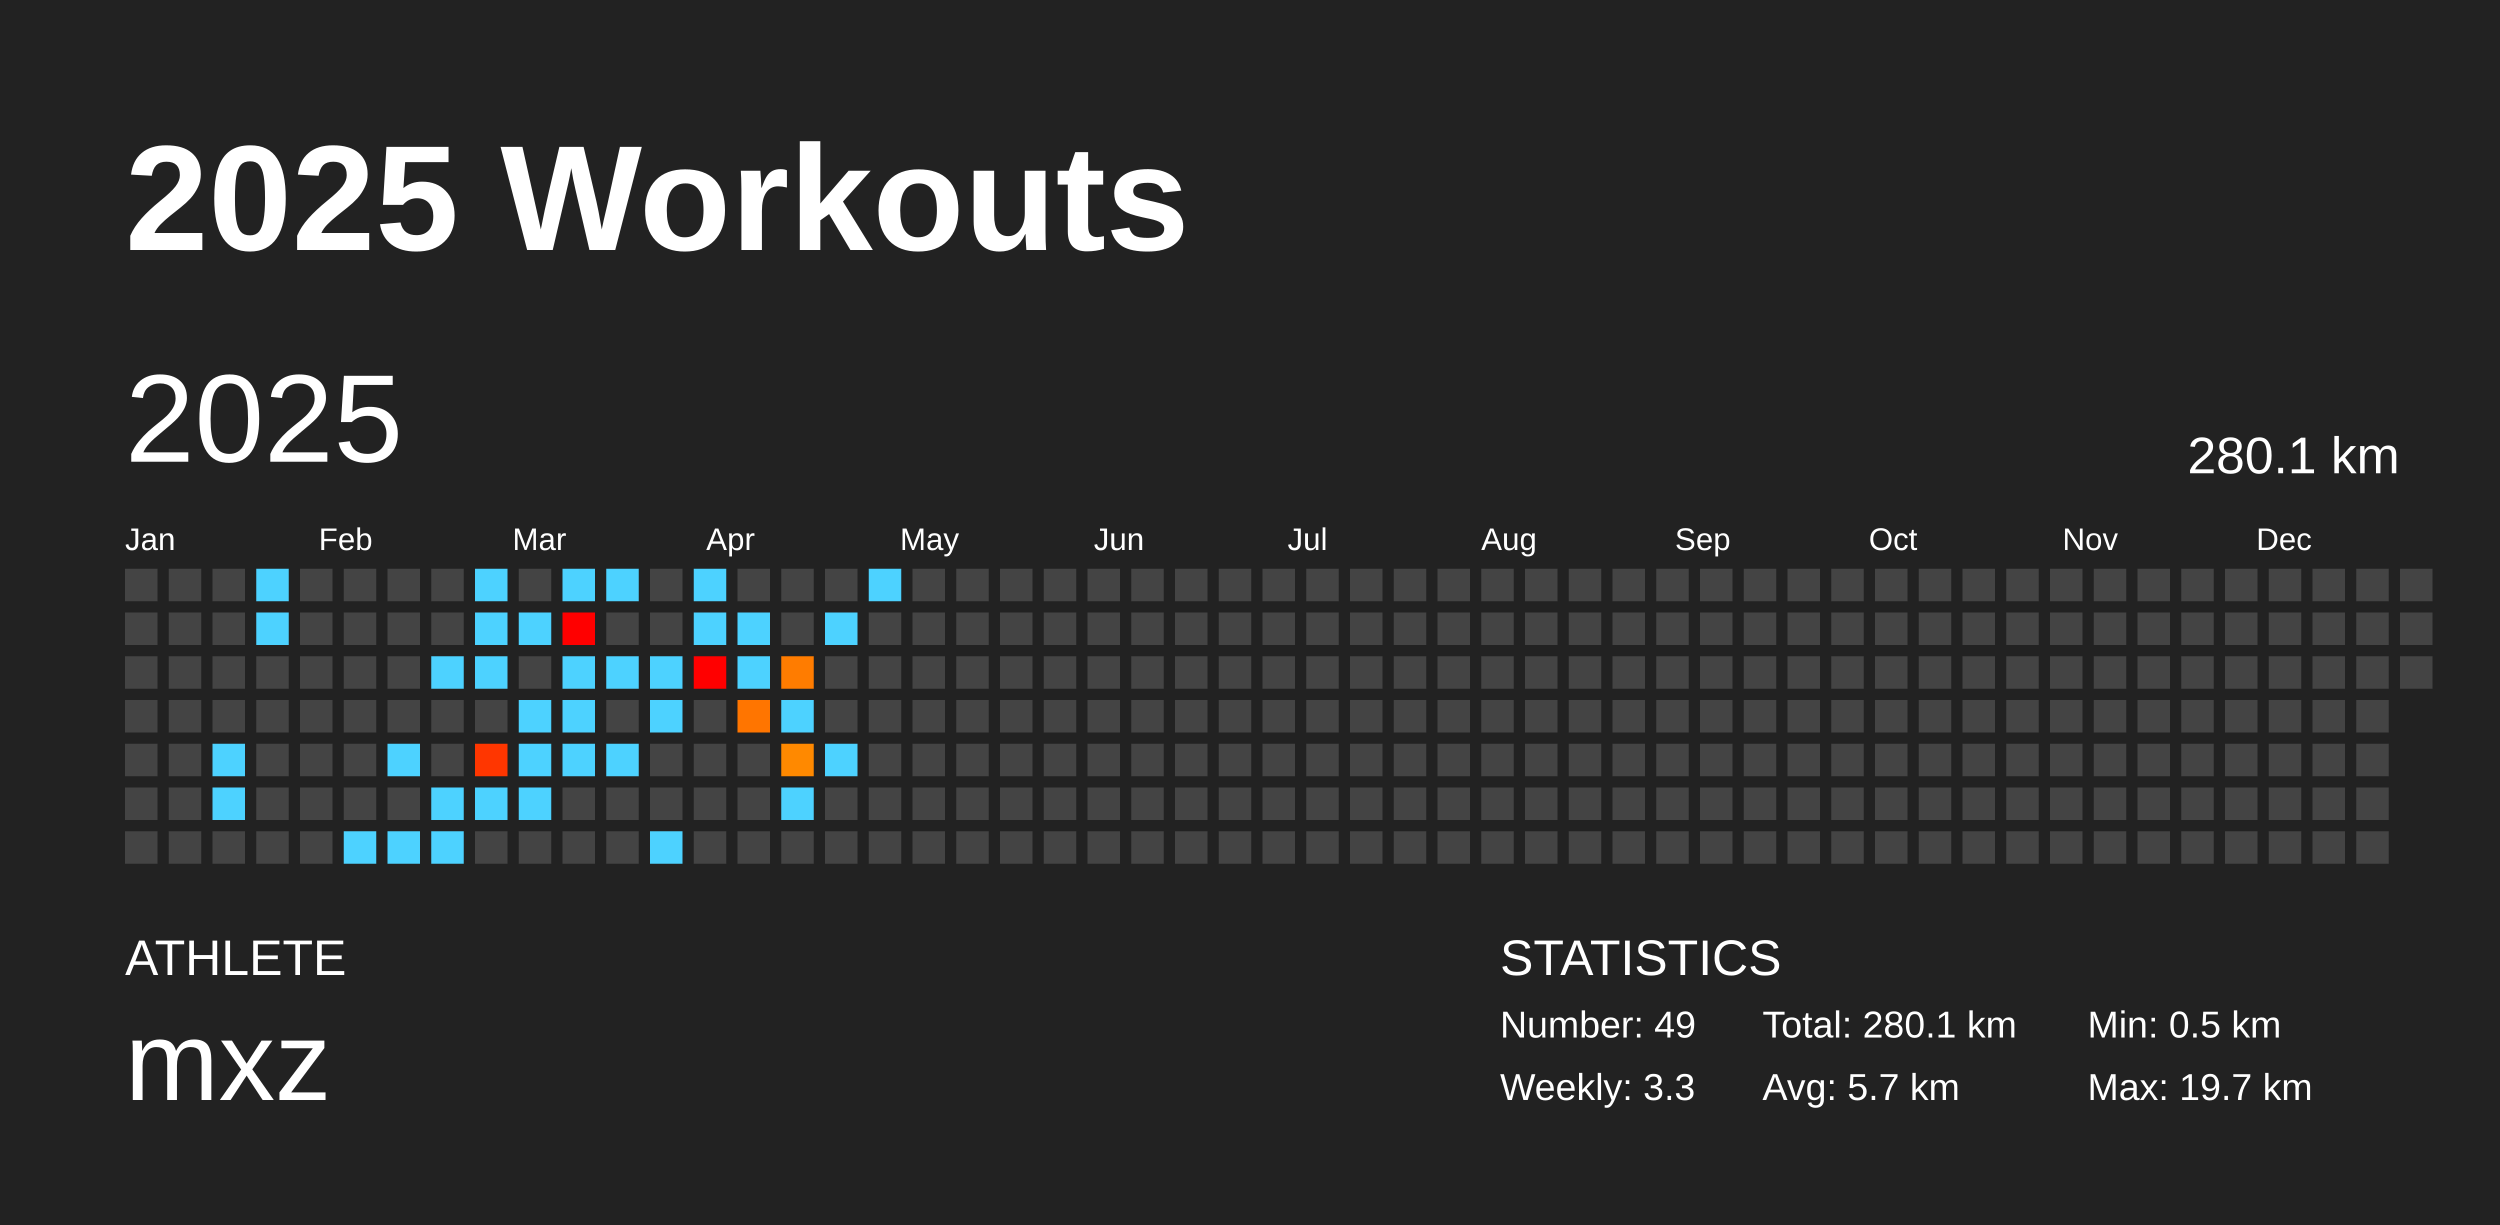
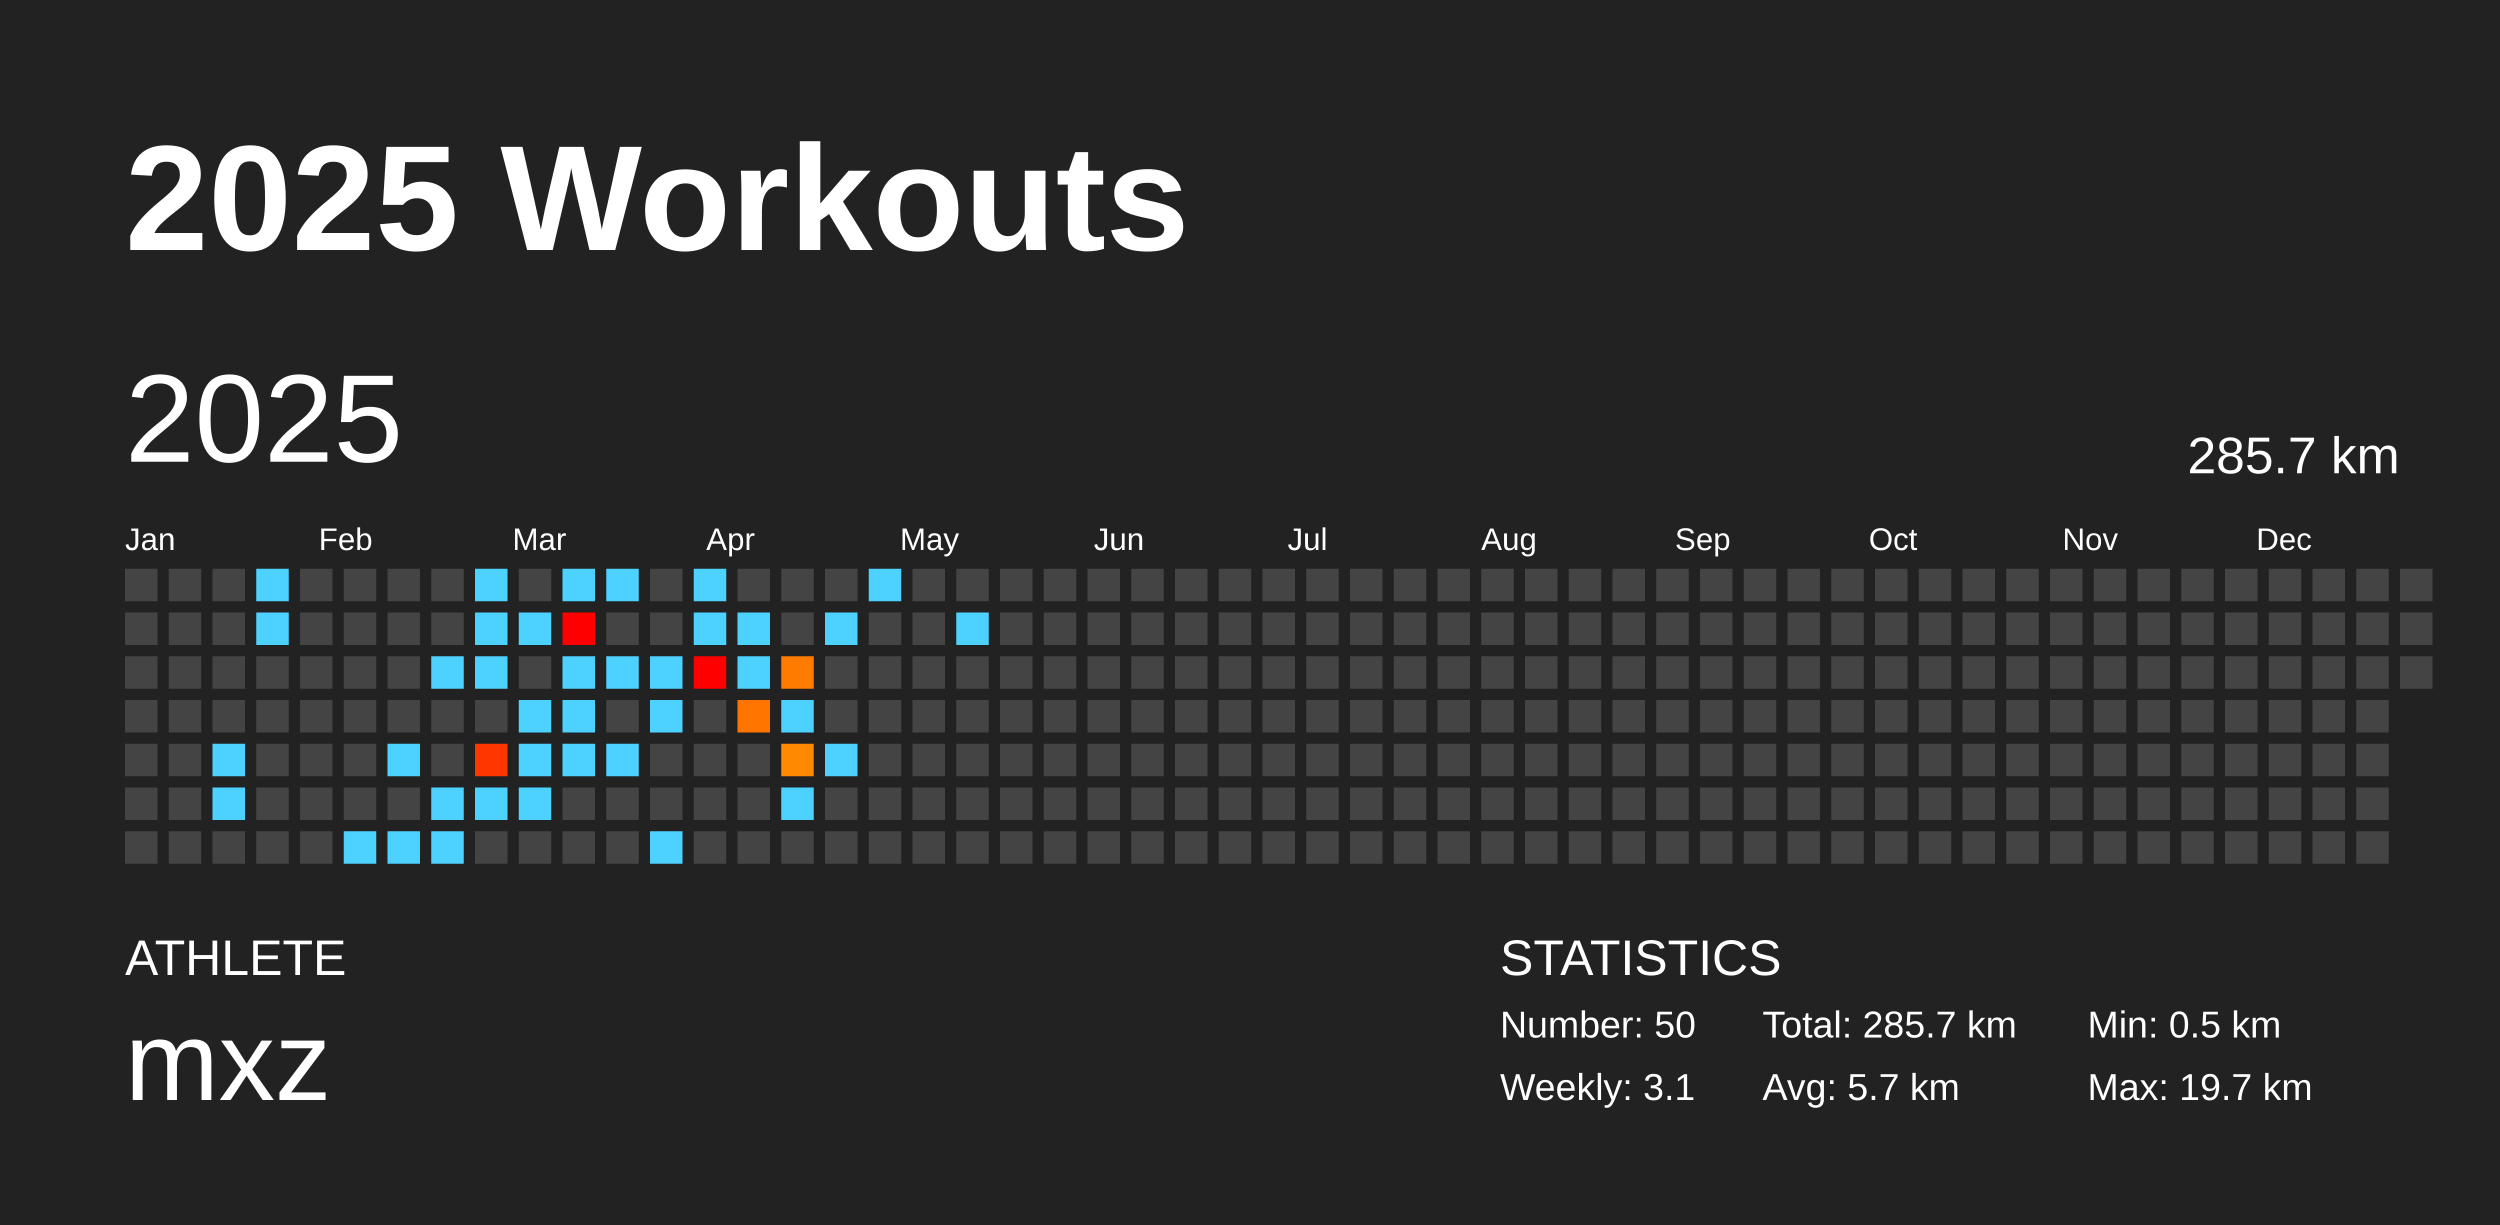
<svg xmlns="http://www.w3.org/2000/svg" baseProfile="full" height="98mm" version="1.1" viewBox="0,0,200,98" width="200mm">
  <defs />
  <rect fill="#222222" height="98" width="200" x="0" y="0" />
  <text fill="#FFFFFF" style="font-size:12px; font-family:Arial; font-weight:bold;" x="10" y="20">2025 Workouts</text>
  <text fill="#FFFFFF" style="font-size:4px; font-family:Arial" x="10" y="78">ATHLETE</text>
  <text fill="#FFFFFF" style="font-size:9px; font-family:Arial" x="10" y="88">mxz</text>
  <text fill="#FFFFFF" style="font-size:4px; font-family:Arial" x="120" y="78">STATISTICS</text>
-   <text fill="#FFFFFF" style="font-size:3px; font-family:Arial" x="120" y="83">Number: 49</text>
-   <text fill="#FFFFFF" style="font-size:3px; font-family:Arial" x="120" y="88">Weekly: 3.3</text>
-   <text fill="#FFFFFF" style="font-size:3px; font-family:Arial" x="141" y="83">Total: 280.1 km</text>
+   <text fill="#FFFFFF" style="font-size:3px; font-family:Arial" x="120" y="83">Number: 50</text>
+   <text fill="#FFFFFF" style="font-size:3px; font-family:Arial" x="120" y="88">Weekly: 3.1</text>
+   <text fill="#FFFFFF" style="font-size:3px; font-family:Arial" x="141" y="83">Total: 285.7 km</text>
  <text fill="#FFFFFF" style="font-size:3px; font-family:Arial" x="141" y="88">Avg: 5.7 km</text>
  <text fill="#FFFFFF" style="font-size:3px; font-family:Arial" x="167" y="83">Min: 0.5 km</text>
  <text fill="#FFFFFF" style="font-size:3px; font-family:Arial" x="167" y="88">Max: 19.7 km</text>
  <text dominant-baseline="hanging" fill="#FFFFFF" style="font-size:10.0px; font-family:Arial;" x="10" y="30">2025</text>
-   <text dominant-baseline="hanging" fill="#FFFFFF" style="font-size:4.125px; font-family:Arial;" x="175" y="35">280.1 km</text>
+   <text dominant-baseline="hanging" fill="#FFFFFF" style="font-size:4.125px; font-family:Arial;" x="175" y="35">285.7 km</text>
  <text fill="#FFFFFF" style="font-size:2.5px; font-family:Arial" x="10.0" y="44">Jan</text>
  <text fill="#FFFFFF" style="font-size:2.5px; font-family:Arial" x="25.5" y="44">Feb</text>
  <text fill="#FFFFFF" style="font-size:2.5px; font-family:Arial" x="41.0" y="44">Mar</text>
  <text fill="#FFFFFF" style="font-size:2.5px; font-family:Arial" x="56.5" y="44">Apr</text>
  <text fill="#FFFFFF" style="font-size:2.5px; font-family:Arial" x="72.0" y="44">May</text>
  <text fill="#FFFFFF" style="font-size:2.5px; font-family:Arial" x="87.5" y="44">Jun</text>
  <text fill="#FFFFFF" style="font-size:2.5px; font-family:Arial" x="103.0" y="44">Jul</text>
  <text fill="#FFFFFF" style="font-size:2.5px; font-family:Arial" x="118.5" y="44">Aug</text>
  <text fill="#FFFFFF" style="font-size:2.5px; font-family:Arial" x="134.0" y="44">Sep</text>
  <text fill="#FFFFFF" style="font-size:2.5px; font-family:Arial" x="149.5" y="44">Oct</text>
  <text fill="#FFFFFF" style="font-size:2.5px; font-family:Arial" x="165.0" y="44">Nov</text>
  <text fill="#FFFFFF" style="font-size:2.5px; font-family:Arial" x="180.5" y="44">Dec</text>
  <rect fill="#444444" height="2.6" width="2.6" x="10.0" y="45.5" />
  <rect fill="#444444" height="2.6" width="2.6" x="10.0" y="49.0" />
  <rect fill="#444444" height="2.6" width="2.6" x="10.0" y="52.5" />
  <rect fill="#444444" height="2.6" width="2.6" x="10.0" y="56.0" />
  <rect fill="#444444" height="2.6" width="2.6" x="10.0" y="59.5" />
  <rect fill="#444444" height="2.6" width="2.6" x="10.0" y="63.0" />
  <rect fill="#444444" height="2.6" width="2.6" x="10.0" y="66.5" />
  <rect fill="#444444" height="2.6" width="2.6" x="13.5" y="45.5" />
  <rect fill="#444444" height="2.6" width="2.6" x="13.5" y="49.0" />
  <rect fill="#444444" height="2.6" width="2.6" x="13.5" y="52.5" />
  <rect fill="#444444" height="2.6" width="2.6" x="13.5" y="56.0" />
  <rect fill="#444444" height="2.6" width="2.6" x="13.5" y="59.5" />
  <rect fill="#444444" height="2.6" width="2.6" x="13.5" y="63.0" />
  <rect fill="#444444" height="2.6" width="2.6" x="13.5" y="66.5" />
  <rect fill="#444444" height="2.6" width="2.6" x="17.0" y="45.5" />
  <rect fill="#444444" height="2.6" width="2.6" x="17.0" y="49.0" />
  <rect fill="#444444" height="2.6" width="2.6" x="17.0" y="52.5" />
  <rect fill="#444444" height="2.6" width="2.6" x="17.0" y="56.0" />
  <rect fill="#4dd2ff" height="2.6" width="2.6" x="17.0" y="59.5" />
  <rect fill="#4dd2ff" height="2.6" width="2.6" x="17.0" y="63.0" />
  <rect fill="#444444" height="2.6" width="2.6" x="17.0" y="66.5" />
  <rect fill="#4dd2ff" height="2.6" width="2.6" x="20.5" y="45.5" />
  <rect fill="#4dd2ff" height="2.6" width="2.6" x="20.5" y="49.0" />
  <rect fill="#444444" height="2.6" width="2.6" x="20.5" y="52.5" />
  <rect fill="#444444" height="2.6" width="2.6" x="20.5" y="56.0" />
  <rect fill="#444444" height="2.6" width="2.6" x="20.5" y="59.5" />
  <rect fill="#444444" height="2.6" width="2.6" x="20.5" y="63.0" />
  <rect fill="#444444" height="2.6" width="2.6" x="20.5" y="66.5" />
  <rect fill="#444444" height="2.6" width="2.6" x="24.0" y="45.5" />
  <rect fill="#444444" height="2.6" width="2.6" x="24.0" y="49.0" />
  <rect fill="#444444" height="2.6" width="2.6" x="24.0" y="52.5" />
  <rect fill="#444444" height="2.6" width="2.6" x="24.0" y="56.0" />
  <rect fill="#444444" height="2.6" width="2.6" x="24.0" y="59.5" />
  <rect fill="#444444" height="2.6" width="2.6" x="24.0" y="63.0" />
  <rect fill="#444444" height="2.6" width="2.6" x="24.0" y="66.5" />
  <rect fill="#444444" height="2.6" width="2.6" x="27.5" y="45.5" />
  <rect fill="#444444" height="2.6" width="2.6" x="27.5" y="49.0" />
  <rect fill="#444444" height="2.6" width="2.6" x="27.5" y="52.5" />
  <rect fill="#444444" height="2.6" width="2.6" x="27.5" y="56.0" />
  <rect fill="#444444" height="2.6" width="2.6" x="27.5" y="59.5" />
  <rect fill="#444444" height="2.6" width="2.6" x="27.5" y="63.0" />
  <rect fill="#4dd2ff" height="2.6" width="2.6" x="27.5" y="66.5" />
  <rect fill="#444444" height="2.6" width="2.6" x="31.0" y="45.5" />
  <rect fill="#444444" height="2.6" width="2.6" x="31.0" y="49.0" />
  <rect fill="#444444" height="2.6" width="2.6" x="31.0" y="52.5" />
  <rect fill="#444444" height="2.6" width="2.6" x="31.0" y="56.0" />
  <rect fill="#4dd2ff" height="2.6" width="2.6" x="31.0" y="59.5" />
  <rect fill="#444444" height="2.6" width="2.6" x="31.0" y="63.0" />
  <rect fill="#4dd2ff" height="2.6" width="2.6" x="31.0" y="66.5" />
  <rect fill="#444444" height="2.6" width="2.6" x="34.5" y="45.5" />
  <rect fill="#444444" height="2.6" width="2.6" x="34.5" y="49.0" />
  <rect fill="#4dd2ff" height="2.6" width="2.6" x="34.5" y="52.5" />
  <rect fill="#444444" height="2.6" width="2.6" x="34.5" y="56.0" />
  <rect fill="#444444" height="2.6" width="2.6" x="34.5" y="59.5" />
  <rect fill="#4dd2ff" height="2.6" width="2.6" x="34.5" y="63.0" />
  <rect fill="#4dd2ff" height="2.6" width="2.6" x="34.5" y="66.5" />
  <rect fill="#4dd2ff" height="2.6" width="2.6" x="38.0" y="45.5" />
  <rect fill="#4dd2ff" height="2.6" width="2.6" x="38.0" y="49.0" />
  <rect fill="#4dd2ff" height="2.6" width="2.6" x="38.0" y="52.5" />
  <rect fill="#444444" height="2.6" width="2.6" x="38.0" y="56.0" />
  <rect fill="#ff3600" height="2.6" width="2.6" x="38.0" y="59.5" />
  <rect fill="#4dd2ff" height="2.6" width="2.6" x="38.0" y="63.0" />
  <rect fill="#444444" height="2.6" width="2.6" x="38.0" y="66.5" />
  <rect fill="#444444" height="2.6" width="2.6" x="41.5" y="45.5" />
  <rect fill="#4dd2ff" height="2.6" width="2.6" x="41.5" y="49.0" />
  <rect fill="#444444" height="2.6" width="2.6" x="41.5" y="52.5" />
  <rect fill="#4dd2ff" height="2.6" width="2.6" x="41.5" y="56.0" />
  <rect fill="#4dd2ff" height="2.6" width="2.6" x="41.5" y="59.5" />
  <rect fill="#4dd2ff" height="2.6" width="2.6" x="41.5" y="63.0" />
  <rect fill="#444444" height="2.6" width="2.6" x="41.5" y="66.5" />
  <rect fill="#4dd2ff" height="2.6" width="2.6" x="45.0" y="45.5" />
  <rect fill="red" height="2.6" width="2.6" x="45.0" y="49.0" />
  <rect fill="#4dd2ff" height="2.6" width="2.6" x="45.0" y="52.5" />
  <rect fill="#4dd2ff" height="2.6" width="2.6" x="45.0" y="56.0" />
  <rect fill="#4dd2ff" height="2.6" width="2.6" x="45.0" y="59.5" />
  <rect fill="#444444" height="2.6" width="2.6" x="45.0" y="63.0" />
  <rect fill="#444444" height="2.6" width="2.6" x="45.0" y="66.5" />
  <rect fill="#4dd2ff" height="2.6" width="2.6" x="48.5" y="45.5" />
  <rect fill="#444444" height="2.6" width="2.6" x="48.5" y="49.0" />
  <rect fill="#4dd2ff" height="2.6" width="2.6" x="48.5" y="52.5" />
  <rect fill="#444444" height="2.6" width="2.6" x="48.5" y="56.0" />
  <rect fill="#4dd2ff" height="2.6" width="2.6" x="48.5" y="59.5" />
  <rect fill="#444444" height="2.6" width="2.6" x="48.5" y="63.0" />
  <rect fill="#444444" height="2.6" width="2.6" x="48.5" y="66.5" />
  <rect fill="#444444" height="2.6" width="2.6" x="52.0" y="45.5" />
  <rect fill="#444444" height="2.6" width="2.6" x="52.0" y="49.0" />
  <rect fill="#4dd2ff" height="2.6" width="2.6" x="52.0" y="52.5" />
  <rect fill="#4dd2ff" height="2.6" width="2.6" x="52.0" y="56.0" />
  <rect fill="#444444" height="2.6" width="2.6" x="52.0" y="59.5" />
  <rect fill="#444444" height="2.6" width="2.6" x="52.0" y="63.0" />
  <rect fill="#4dd2ff" height="2.6" width="2.6" x="52.0" y="66.5" />
  <rect fill="#4dd2ff" height="2.6" width="2.6" x="55.5" y="45.5" />
  <rect fill="#4dd2ff" height="2.6" width="2.6" x="55.5" y="49.0" />
  <rect fill="red" height="2.6" width="2.6" x="55.5" y="52.5" />
  <rect fill="#444444" height="2.6" width="2.6" x="55.5" y="56.0" />
  <rect fill="#444444" height="2.6" width="2.6" x="55.5" y="59.5" />
  <rect fill="#444444" height="2.6" width="2.6" x="55.5" y="63.0" />
  <rect fill="#444444" height="2.6" width="2.6" x="55.5" y="66.5" />
  <rect fill="#444444" height="2.6" width="2.6" x="59.0" y="45.5" />
  <rect fill="#4dd2ff" height="2.6" width="2.6" x="59.0" y="49.0" />
  <rect fill="#4dd2ff" height="2.6" width="2.6" x="59.0" y="52.5" />
  <rect fill="#ff7500" height="2.6" width="2.6" x="59.0" y="56.0" />
  <rect fill="#444444" height="2.6" width="2.6" x="59.0" y="59.5" />
  <rect fill="#444444" height="2.6" width="2.6" x="59.0" y="63.0" />
  <rect fill="#444444" height="2.6" width="2.6" x="59.0" y="66.5" />
  <rect fill="#444444" height="2.6" width="2.6" x="62.5" y="45.5" />
  <rect fill="#444444" height="2.6" width="2.6" x="62.5" y="49.0" />
  <rect fill="#ff7c00" height="2.6" width="2.6" x="62.5" y="52.5" />
  <rect fill="#4dd2ff" height="2.6" width="2.6" x="62.5" y="56.0" />
  <rect fill="#ff8900" height="2.6" width="2.6" x="62.5" y="59.5" />
  <rect fill="#4dd2ff" height="2.6" width="2.6" x="62.5" y="63.0" />
  <rect fill="#444444" height="2.6" width="2.6" x="62.5" y="66.5" />
  <rect fill="#444444" height="2.6" width="2.6" x="66.0" y="45.5" />
  <rect fill="#4dd2ff" height="2.6" width="2.6" x="66.0" y="49.0" />
  <rect fill="#444444" height="2.6" width="2.6" x="66.0" y="52.5" />
  <rect fill="#444444" height="2.6" width="2.6" x="66.0" y="56.0" />
  <rect fill="#4dd2ff" height="2.6" width="2.6" x="66.0" y="59.5" />
  <rect fill="#444444" height="2.6" width="2.6" x="66.0" y="63.0" />
  <rect fill="#444444" height="2.6" width="2.6" x="66.0" y="66.5" />
  <rect fill="#4dd2ff" height="2.6" width="2.6" x="69.5" y="45.5" />
  <rect fill="#444444" height="2.6" width="2.6" x="69.5" y="49.0" />
  <rect fill="#444444" height="2.6" width="2.6" x="69.5" y="52.5" />
  <rect fill="#444444" height="2.6" width="2.6" x="69.5" y="56.0" />
  <rect fill="#444444" height="2.6" width="2.6" x="69.5" y="59.5" />
  <rect fill="#444444" height="2.6" width="2.6" x="69.5" y="63.0" />
  <rect fill="#444444" height="2.6" width="2.6" x="69.5" y="66.5" />
  <rect fill="#444444" height="2.6" width="2.6" x="73.0" y="45.5" />
  <rect fill="#444444" height="2.6" width="2.6" x="73.0" y="49.0" />
  <rect fill="#444444" height="2.6" width="2.6" x="73.0" y="52.5" />
  <rect fill="#444444" height="2.6" width="2.6" x="73.0" y="56.0" />
  <rect fill="#444444" height="2.6" width="2.6" x="73.0" y="59.5" />
  <rect fill="#444444" height="2.6" width="2.6" x="73.0" y="63.0" />
  <rect fill="#444444" height="2.6" width="2.6" x="73.0" y="66.5" />
  <rect fill="#444444" height="2.6" width="2.6" x="76.5" y="45.5" />
-   <rect fill="#444444" height="2.6" width="2.6" x="76.5" y="49.0" />
+   <rect fill="#4dd2ff" height="2.6" width="2.6" x="76.5" y="49.0" />
  <rect fill="#444444" height="2.6" width="2.6" x="76.5" y="52.5" />
  <rect fill="#444444" height="2.6" width="2.6" x="76.5" y="56.0" />
  <rect fill="#444444" height="2.6" width="2.6" x="76.5" y="59.5" />
  <rect fill="#444444" height="2.6" width="2.6" x="76.5" y="63.0" />
  <rect fill="#444444" height="2.6" width="2.6" x="76.5" y="66.5" />
  <rect fill="#444444" height="2.6" width="2.6" x="80.0" y="45.5" />
  <rect fill="#444444" height="2.6" width="2.6" x="80.0" y="49.0" />
  <rect fill="#444444" height="2.6" width="2.6" x="80.0" y="52.5" />
  <rect fill="#444444" height="2.6" width="2.6" x="80.0" y="56.0" />
  <rect fill="#444444" height="2.6" width="2.6" x="80.0" y="59.5" />
  <rect fill="#444444" height="2.6" width="2.6" x="80.0" y="63.0" />
  <rect fill="#444444" height="2.6" width="2.6" x="80.0" y="66.5" />
  <rect fill="#444444" height="2.6" width="2.6" x="83.5" y="45.5" />
  <rect fill="#444444" height="2.6" width="2.6" x="83.5" y="49.0" />
  <rect fill="#444444" height="2.6" width="2.6" x="83.5" y="52.5" />
  <rect fill="#444444" height="2.6" width="2.6" x="83.5" y="56.0" />
  <rect fill="#444444" height="2.6" width="2.6" x="83.5" y="59.5" />
  <rect fill="#444444" height="2.6" width="2.6" x="83.5" y="63.0" />
  <rect fill="#444444" height="2.6" width="2.6" x="83.5" y="66.5" />
  <rect fill="#444444" height="2.6" width="2.6" x="87.0" y="45.5" />
  <rect fill="#444444" height="2.6" width="2.6" x="87.0" y="49.0" />
  <rect fill="#444444" height="2.6" width="2.6" x="87.0" y="52.5" />
  <rect fill="#444444" height="2.6" width="2.6" x="87.0" y="56.0" />
  <rect fill="#444444" height="2.6" width="2.6" x="87.0" y="59.5" />
  <rect fill="#444444" height="2.6" width="2.6" x="87.0" y="63.0" />
  <rect fill="#444444" height="2.6" width="2.6" x="87.0" y="66.5" />
  <rect fill="#444444" height="2.6" width="2.6" x="90.5" y="45.5" />
  <rect fill="#444444" height="2.6" width="2.6" x="90.5" y="49.0" />
  <rect fill="#444444" height="2.6" width="2.6" x="90.5" y="52.5" />
  <rect fill="#444444" height="2.6" width="2.6" x="90.5" y="56.0" />
  <rect fill="#444444" height="2.6" width="2.6" x="90.5" y="59.5" />
  <rect fill="#444444" height="2.6" width="2.6" x="90.5" y="63.0" />
  <rect fill="#444444" height="2.6" width="2.6" x="90.5" y="66.5" />
  <rect fill="#444444" height="2.6" width="2.6" x="94.0" y="45.5" />
  <rect fill="#444444" height="2.6" width="2.6" x="94.0" y="49.0" />
  <rect fill="#444444" height="2.6" width="2.6" x="94.0" y="52.5" />
  <rect fill="#444444" height="2.6" width="2.6" x="94.0" y="56.0" />
  <rect fill="#444444" height="2.6" width="2.6" x="94.0" y="59.5" />
  <rect fill="#444444" height="2.6" width="2.6" x="94.0" y="63.0" />
  <rect fill="#444444" height="2.6" width="2.6" x="94.0" y="66.5" />
  <rect fill="#444444" height="2.6" width="2.6" x="97.5" y="45.5" />
  <rect fill="#444444" height="2.6" width="2.6" x="97.5" y="49.0" />
  <rect fill="#444444" height="2.6" width="2.6" x="97.5" y="52.5" />
  <rect fill="#444444" height="2.6" width="2.6" x="97.5" y="56.0" />
  <rect fill="#444444" height="2.6" width="2.6" x="97.5" y="59.5" />
  <rect fill="#444444" height="2.6" width="2.6" x="97.5" y="63.0" />
  <rect fill="#444444" height="2.6" width="2.6" x="97.5" y="66.5" />
  <rect fill="#444444" height="2.6" width="2.6" x="101.0" y="45.5" />
  <rect fill="#444444" height="2.6" width="2.6" x="101.0" y="49.0" />
  <rect fill="#444444" height="2.6" width="2.6" x="101.0" y="52.5" />
  <rect fill="#444444" height="2.6" width="2.6" x="101.0" y="56.0" />
  <rect fill="#444444" height="2.6" width="2.6" x="101.0" y="59.5" />
  <rect fill="#444444" height="2.6" width="2.6" x="101.0" y="63.0" />
  <rect fill="#444444" height="2.6" width="2.6" x="101.0" y="66.5" />
  <rect fill="#444444" height="2.6" width="2.6" x="104.5" y="45.5" />
  <rect fill="#444444" height="2.6" width="2.6" x="104.5" y="49.0" />
  <rect fill="#444444" height="2.6" width="2.6" x="104.5" y="52.5" />
  <rect fill="#444444" height="2.6" width="2.6" x="104.5" y="56.0" />
  <rect fill="#444444" height="2.6" width="2.6" x="104.5" y="59.5" />
  <rect fill="#444444" height="2.6" width="2.6" x="104.5" y="63.0" />
  <rect fill="#444444" height="2.6" width="2.6" x="104.5" y="66.5" />
  <rect fill="#444444" height="2.6" width="2.6" x="108.0" y="45.5" />
  <rect fill="#444444" height="2.6" width="2.6" x="108.0" y="49.0" />
  <rect fill="#444444" height="2.6" width="2.6" x="108.0" y="52.5" />
  <rect fill="#444444" height="2.6" width="2.6" x="108.0" y="56.0" />
  <rect fill="#444444" height="2.6" width="2.6" x="108.0" y="59.5" />
  <rect fill="#444444" height="2.6" width="2.6" x="108.0" y="63.0" />
  <rect fill="#444444" height="2.6" width="2.6" x="108.0" y="66.5" />
  <rect fill="#444444" height="2.6" width="2.6" x="111.5" y="45.5" />
  <rect fill="#444444" height="2.6" width="2.6" x="111.5" y="49.0" />
  <rect fill="#444444" height="2.6" width="2.6" x="111.5" y="52.5" />
  <rect fill="#444444" height="2.6" width="2.6" x="111.5" y="56.0" />
  <rect fill="#444444" height="2.6" width="2.6" x="111.5" y="59.5" />
  <rect fill="#444444" height="2.6" width="2.6" x="111.5" y="63.0" />
  <rect fill="#444444" height="2.6" width="2.6" x="111.5" y="66.5" />
  <rect fill="#444444" height="2.6" width="2.6" x="115.0" y="45.5" />
  <rect fill="#444444" height="2.6" width="2.6" x="115.0" y="49.0" />
  <rect fill="#444444" height="2.6" width="2.6" x="115.0" y="52.5" />
  <rect fill="#444444" height="2.6" width="2.6" x="115.0" y="56.0" />
  <rect fill="#444444" height="2.6" width="2.6" x="115.0" y="59.5" />
  <rect fill="#444444" height="2.6" width="2.6" x="115.0" y="63.0" />
  <rect fill="#444444" height="2.6" width="2.6" x="115.0" y="66.5" />
  <rect fill="#444444" height="2.6" width="2.6" x="118.5" y="45.5" />
  <rect fill="#444444" height="2.6" width="2.6" x="118.5" y="49.0" />
  <rect fill="#444444" height="2.6" width="2.6" x="118.5" y="52.5" />
  <rect fill="#444444" height="2.6" width="2.6" x="118.5" y="56.0" />
  <rect fill="#444444" height="2.6" width="2.6" x="118.5" y="59.5" />
  <rect fill="#444444" height="2.6" width="2.6" x="118.5" y="63.0" />
  <rect fill="#444444" height="2.6" width="2.6" x="118.5" y="66.5" />
  <rect fill="#444444" height="2.6" width="2.6" x="122.0" y="45.5" />
  <rect fill="#444444" height="2.6" width="2.6" x="122.0" y="49.0" />
  <rect fill="#444444" height="2.6" width="2.6" x="122.0" y="52.5" />
  <rect fill="#444444" height="2.6" width="2.6" x="122.0" y="56.0" />
  <rect fill="#444444" height="2.6" width="2.6" x="122.0" y="59.5" />
  <rect fill="#444444" height="2.6" width="2.6" x="122.0" y="63.0" />
  <rect fill="#444444" height="2.6" width="2.6" x="122.0" y="66.5" />
  <rect fill="#444444" height="2.6" width="2.6" x="125.5" y="45.5" />
  <rect fill="#444444" height="2.6" width="2.6" x="125.5" y="49.0" />
  <rect fill="#444444" height="2.6" width="2.6" x="125.5" y="52.5" />
  <rect fill="#444444" height="2.6" width="2.6" x="125.5" y="56.0" />
  <rect fill="#444444" height="2.6" width="2.6" x="125.5" y="59.5" />
  <rect fill="#444444" height="2.6" width="2.6" x="125.5" y="63.0" />
  <rect fill="#444444" height="2.6" width="2.6" x="125.5" y="66.5" />
  <rect fill="#444444" height="2.6" width="2.6" x="129.0" y="45.5" />
  <rect fill="#444444" height="2.6" width="2.6" x="129.0" y="49.0" />
  <rect fill="#444444" height="2.6" width="2.6" x="129.0" y="52.5" />
  <rect fill="#444444" height="2.6" width="2.6" x="129.0" y="56.0" />
  <rect fill="#444444" height="2.6" width="2.6" x="129.0" y="59.5" />
  <rect fill="#444444" height="2.6" width="2.6" x="129.0" y="63.0" />
  <rect fill="#444444" height="2.6" width="2.6" x="129.0" y="66.5" />
  <rect fill="#444444" height="2.6" width="2.6" x="132.5" y="45.5" />
  <rect fill="#444444" height="2.6" width="2.6" x="132.5" y="49.0" />
  <rect fill="#444444" height="2.6" width="2.6" x="132.5" y="52.5" />
  <rect fill="#444444" height="2.6" width="2.6" x="132.5" y="56.0" />
  <rect fill="#444444" height="2.6" width="2.6" x="132.5" y="59.5" />
  <rect fill="#444444" height="2.6" width="2.6" x="132.5" y="63.0" />
  <rect fill="#444444" height="2.6" width="2.6" x="132.5" y="66.5" />
  <rect fill="#444444" height="2.6" width="2.6" x="136.0" y="45.5" />
  <rect fill="#444444" height="2.6" width="2.6" x="136.0" y="49.0" />
  <rect fill="#444444" height="2.6" width="2.6" x="136.0" y="52.5" />
  <rect fill="#444444" height="2.6" width="2.6" x="136.0" y="56.0" />
  <rect fill="#444444" height="2.6" width="2.6" x="136.0" y="59.5" />
  <rect fill="#444444" height="2.6" width="2.6" x="136.0" y="63.0" />
  <rect fill="#444444" height="2.6" width="2.6" x="136.0" y="66.5" />
  <rect fill="#444444" height="2.6" width="2.6" x="139.5" y="45.5" />
  <rect fill="#444444" height="2.6" width="2.6" x="139.5" y="49.0" />
  <rect fill="#444444" height="2.6" width="2.6" x="139.5" y="52.5" />
  <rect fill="#444444" height="2.6" width="2.6" x="139.5" y="56.0" />
  <rect fill="#444444" height="2.6" width="2.6" x="139.5" y="59.5" />
  <rect fill="#444444" height="2.6" width="2.6" x="139.5" y="63.0" />
  <rect fill="#444444" height="2.6" width="2.6" x="139.5" y="66.5" />
  <rect fill="#444444" height="2.6" width="2.6" x="143.0" y="45.5" />
  <rect fill="#444444" height="2.6" width="2.6" x="143.0" y="49.0" />
  <rect fill="#444444" height="2.6" width="2.6" x="143.0" y="52.5" />
  <rect fill="#444444" height="2.6" width="2.6" x="143.0" y="56.0" />
  <rect fill="#444444" height="2.6" width="2.6" x="143.0" y="59.5" />
  <rect fill="#444444" height="2.6" width="2.6" x="143.0" y="63.0" />
  <rect fill="#444444" height="2.6" width="2.6" x="143.0" y="66.5" />
  <rect fill="#444444" height="2.6" width="2.6" x="146.5" y="45.5" />
  <rect fill="#444444" height="2.6" width="2.6" x="146.5" y="49.0" />
  <rect fill="#444444" height="2.6" width="2.6" x="146.5" y="52.5" />
  <rect fill="#444444" height="2.6" width="2.6" x="146.5" y="56.0" />
  <rect fill="#444444" height="2.6" width="2.6" x="146.5" y="59.5" />
  <rect fill="#444444" height="2.6" width="2.6" x="146.5" y="63.0" />
  <rect fill="#444444" height="2.6" width="2.6" x="146.5" y="66.5" />
  <rect fill="#444444" height="2.6" width="2.6" x="150.0" y="45.5" />
  <rect fill="#444444" height="2.6" width="2.6" x="150.0" y="49.0" />
  <rect fill="#444444" height="2.6" width="2.6" x="150.0" y="52.5" />
  <rect fill="#444444" height="2.6" width="2.6" x="150.0" y="56.0" />
  <rect fill="#444444" height="2.6" width="2.6" x="150.0" y="59.5" />
  <rect fill="#444444" height="2.6" width="2.6" x="150.0" y="63.0" />
  <rect fill="#444444" height="2.6" width="2.6" x="150.0" y="66.5" />
  <rect fill="#444444" height="2.6" width="2.6" x="153.5" y="45.5" />
  <rect fill="#444444" height="2.6" width="2.6" x="153.5" y="49.0" />
  <rect fill="#444444" height="2.6" width="2.6" x="153.5" y="52.5" />
  <rect fill="#444444" height="2.6" width="2.6" x="153.5" y="56.0" />
  <rect fill="#444444" height="2.6" width="2.6" x="153.5" y="59.5" />
  <rect fill="#444444" height="2.6" width="2.6" x="153.5" y="63.0" />
  <rect fill="#444444" height="2.6" width="2.6" x="153.5" y="66.5" />
  <rect fill="#444444" height="2.6" width="2.6" x="157.0" y="45.5" />
  <rect fill="#444444" height="2.6" width="2.6" x="157.0" y="49.0" />
  <rect fill="#444444" height="2.6" width="2.6" x="157.0" y="52.5" />
  <rect fill="#444444" height="2.6" width="2.6" x="157.0" y="56.0" />
  <rect fill="#444444" height="2.6" width="2.6" x="157.0" y="59.5" />
  <rect fill="#444444" height="2.6" width="2.6" x="157.0" y="63.0" />
  <rect fill="#444444" height="2.6" width="2.6" x="157.0" y="66.5" />
  <rect fill="#444444" height="2.6" width="2.6" x="160.5" y="45.5" />
  <rect fill="#444444" height="2.6" width="2.6" x="160.5" y="49.0" />
  <rect fill="#444444" height="2.6" width="2.6" x="160.5" y="52.5" />
  <rect fill="#444444" height="2.6" width="2.6" x="160.5" y="56.0" />
  <rect fill="#444444" height="2.6" width="2.6" x="160.5" y="59.5" />
  <rect fill="#444444" height="2.6" width="2.6" x="160.5" y="63.0" />
  <rect fill="#444444" height="2.6" width="2.6" x="160.5" y="66.5" />
  <rect fill="#444444" height="2.6" width="2.6" x="164.0" y="45.5" />
  <rect fill="#444444" height="2.6" width="2.6" x="164.0" y="49.0" />
  <rect fill="#444444" height="2.6" width="2.6" x="164.0" y="52.5" />
  <rect fill="#444444" height="2.6" width="2.6" x="164.0" y="56.0" />
  <rect fill="#444444" height="2.6" width="2.6" x="164.0" y="59.5" />
  <rect fill="#444444" height="2.6" width="2.6" x="164.0" y="63.0" />
  <rect fill="#444444" height="2.6" width="2.6" x="164.0" y="66.5" />
  <rect fill="#444444" height="2.6" width="2.6" x="167.5" y="45.5" />
  <rect fill="#444444" height="2.6" width="2.6" x="167.5" y="49.0" />
  <rect fill="#444444" height="2.6" width="2.6" x="167.5" y="52.5" />
  <rect fill="#444444" height="2.6" width="2.6" x="167.5" y="56.0" />
  <rect fill="#444444" height="2.6" width="2.6" x="167.5" y="59.5" />
  <rect fill="#444444" height="2.6" width="2.6" x="167.5" y="63.0" />
  <rect fill="#444444" height="2.6" width="2.6" x="167.5" y="66.5" />
  <rect fill="#444444" height="2.6" width="2.6" x="171.0" y="45.5" />
  <rect fill="#444444" height="2.6" width="2.6" x="171.0" y="49.0" />
  <rect fill="#444444" height="2.6" width="2.6" x="171.0" y="52.5" />
  <rect fill="#444444" height="2.6" width="2.6" x="171.0" y="56.0" />
  <rect fill="#444444" height="2.6" width="2.6" x="171.0" y="59.5" />
  <rect fill="#444444" height="2.6" width="2.6" x="171.0" y="63.0" />
  <rect fill="#444444" height="2.6" width="2.6" x="171.0" y="66.5" />
  <rect fill="#444444" height="2.6" width="2.6" x="174.5" y="45.5" />
  <rect fill="#444444" height="2.6" width="2.6" x="174.5" y="49.0" />
  <rect fill="#444444" height="2.6" width="2.6" x="174.5" y="52.5" />
  <rect fill="#444444" height="2.6" width="2.6" x="174.5" y="56.0" />
  <rect fill="#444444" height="2.6" width="2.6" x="174.5" y="59.5" />
  <rect fill="#444444" height="2.6" width="2.6" x="174.5" y="63.0" />
  <rect fill="#444444" height="2.6" width="2.6" x="174.5" y="66.5" />
  <rect fill="#444444" height="2.6" width="2.6" x="178.0" y="45.5" />
  <rect fill="#444444" height="2.6" width="2.6" x="178.0" y="49.0" />
  <rect fill="#444444" height="2.6" width="2.6" x="178.0" y="52.5" />
  <rect fill="#444444" height="2.6" width="2.6" x="178.0" y="56.0" />
  <rect fill="#444444" height="2.6" width="2.6" x="178.0" y="59.5" />
  <rect fill="#444444" height="2.6" width="2.6" x="178.0" y="63.0" />
  <rect fill="#444444" height="2.6" width="2.6" x="178.0" y="66.5" />
  <rect fill="#444444" height="2.6" width="2.6" x="181.5" y="45.5" />
  <rect fill="#444444" height="2.6" width="2.6" x="181.5" y="49.0" />
  <rect fill="#444444" height="2.6" width="2.6" x="181.5" y="52.5" />
  <rect fill="#444444" height="2.6" width="2.6" x="181.5" y="56.0" />
  <rect fill="#444444" height="2.6" width="2.6" x="181.5" y="59.5" />
  <rect fill="#444444" height="2.6" width="2.6" x="181.5" y="63.0" />
  <rect fill="#444444" height="2.6" width="2.6" x="181.5" y="66.5" />
  <rect fill="#444444" height="2.6" width="2.6" x="185.0" y="45.5" />
  <rect fill="#444444" height="2.6" width="2.6" x="185.0" y="49.0" />
  <rect fill="#444444" height="2.6" width="2.6" x="185.0" y="52.5" />
  <rect fill="#444444" height="2.6" width="2.6" x="185.0" y="56.0" />
  <rect fill="#444444" height="2.6" width="2.6" x="185.0" y="59.5" />
  <rect fill="#444444" height="2.6" width="2.6" x="185.0" y="63.0" />
  <rect fill="#444444" height="2.6" width="2.6" x="185.0" y="66.5" />
  <rect fill="#444444" height="2.6" width="2.6" x="188.5" y="45.5" />
  <rect fill="#444444" height="2.6" width="2.6" x="188.5" y="49.0" />
  <rect fill="#444444" height="2.6" width="2.6" x="188.5" y="52.5" />
  <rect fill="#444444" height="2.6" width="2.6" x="188.5" y="56.0" />
  <rect fill="#444444" height="2.6" width="2.6" x="188.5" y="59.5" />
  <rect fill="#444444" height="2.6" width="2.6" x="188.5" y="63.0" />
  <rect fill="#444444" height="2.6" width="2.6" x="188.5" y="66.5" />
  <rect fill="#444444" height="2.6" width="2.6" x="192.0" y="45.5" />
  <rect fill="#444444" height="2.6" width="2.6" x="192.0" y="49.0" />
  <rect fill="#444444" height="2.6" width="2.6" x="192.0" y="52.5" />
</svg>
